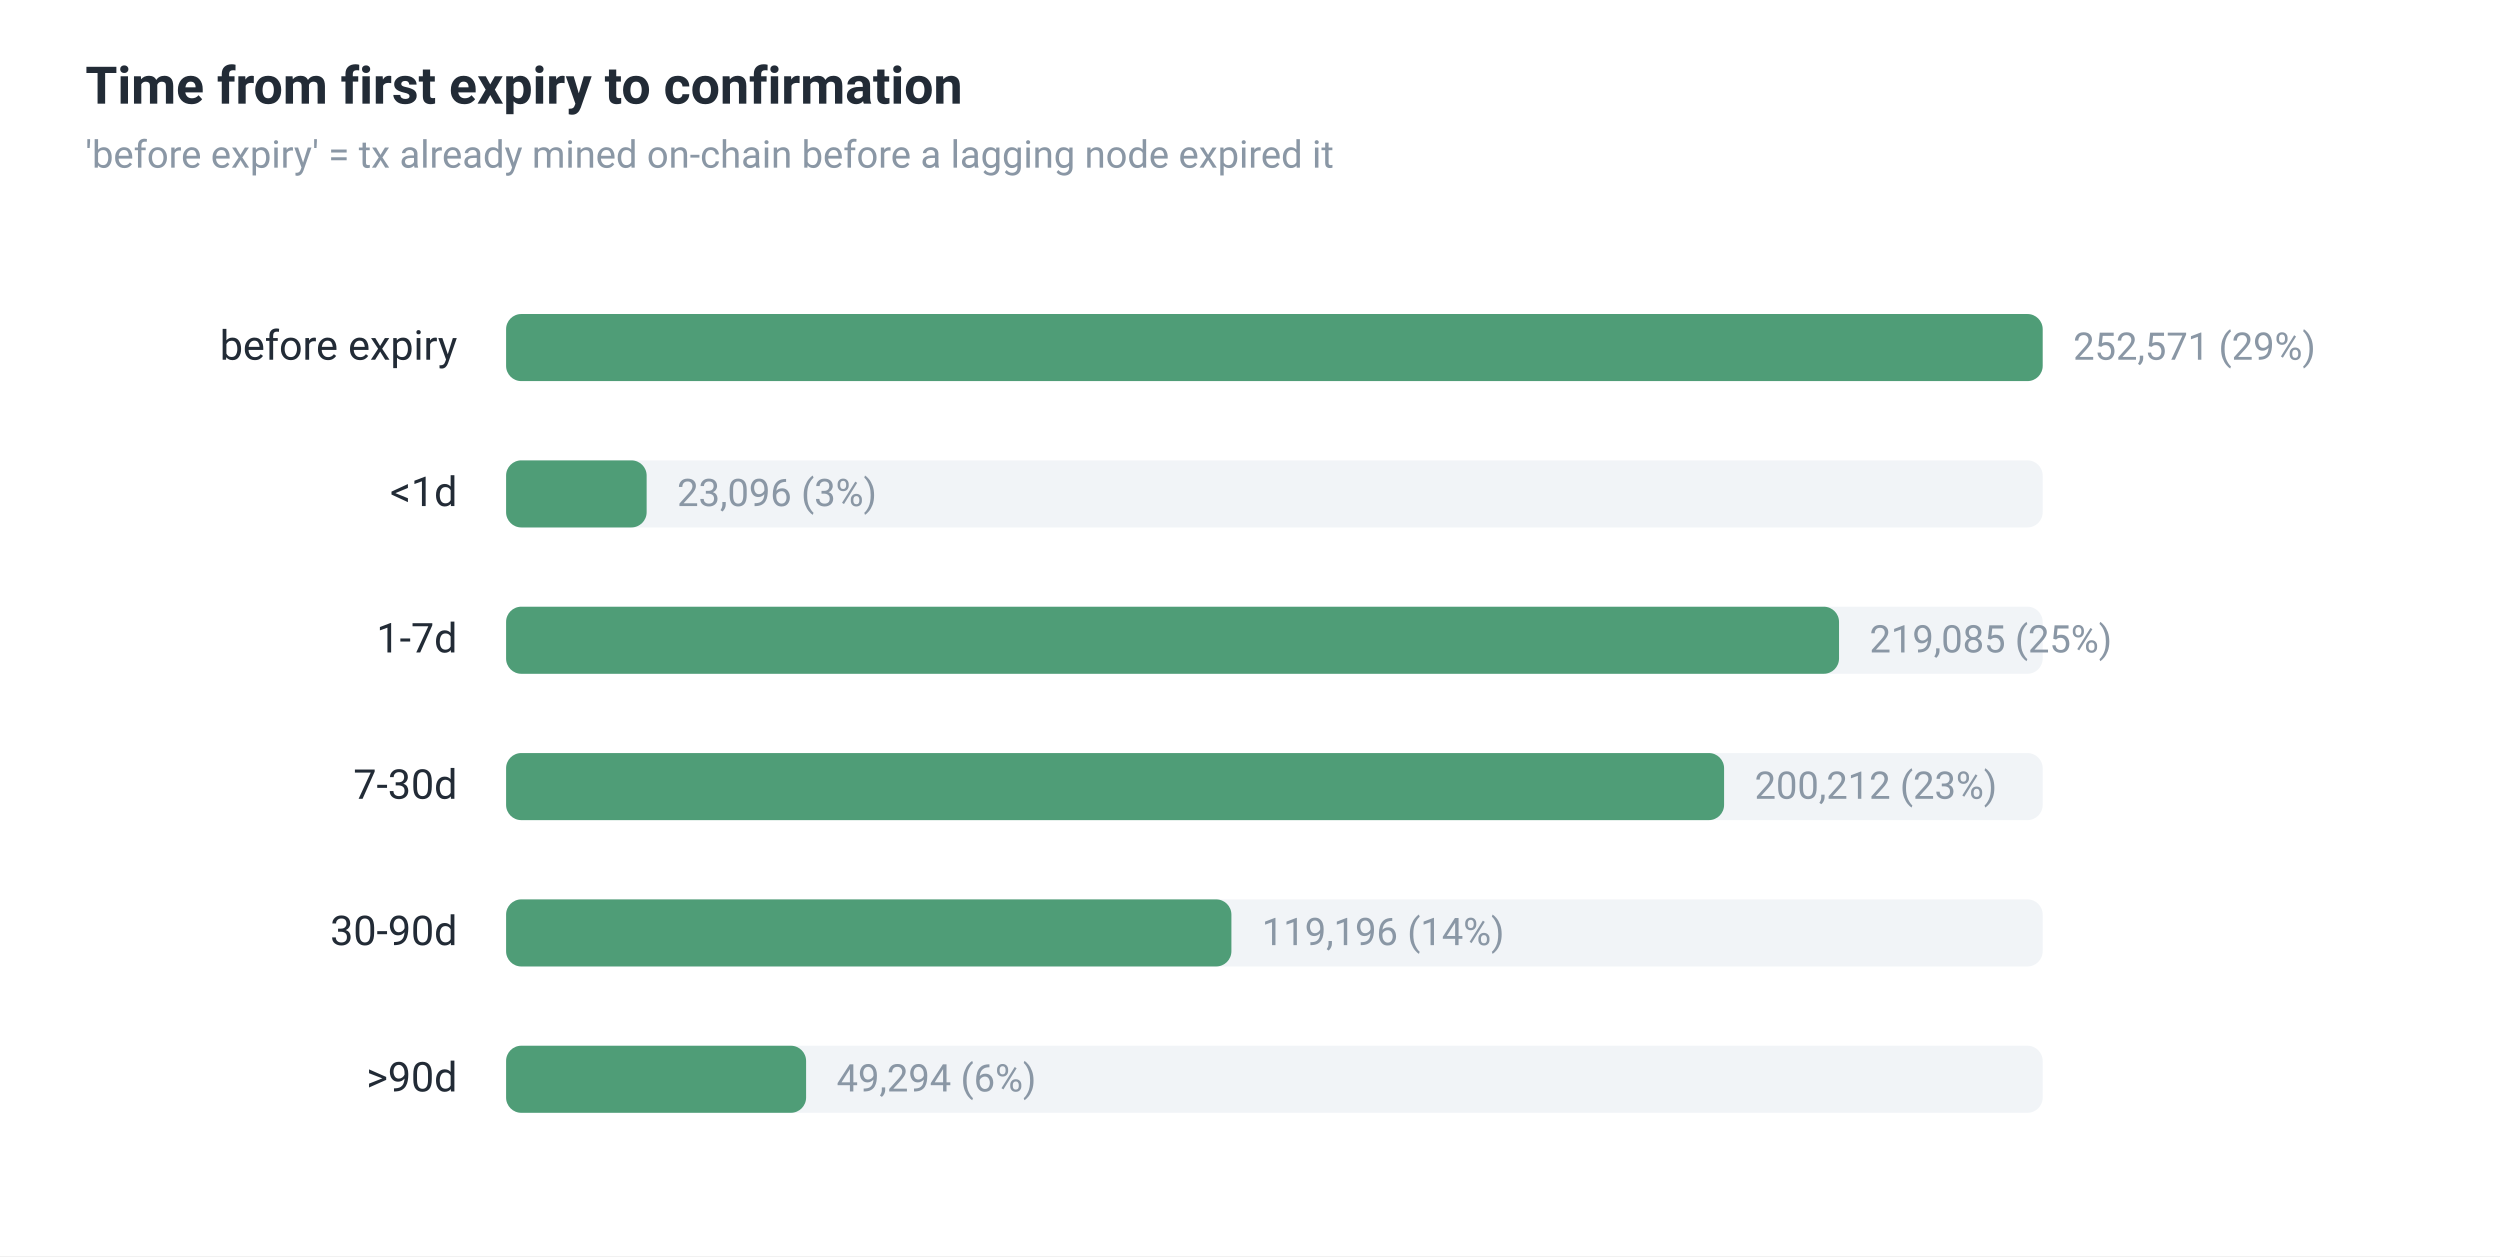
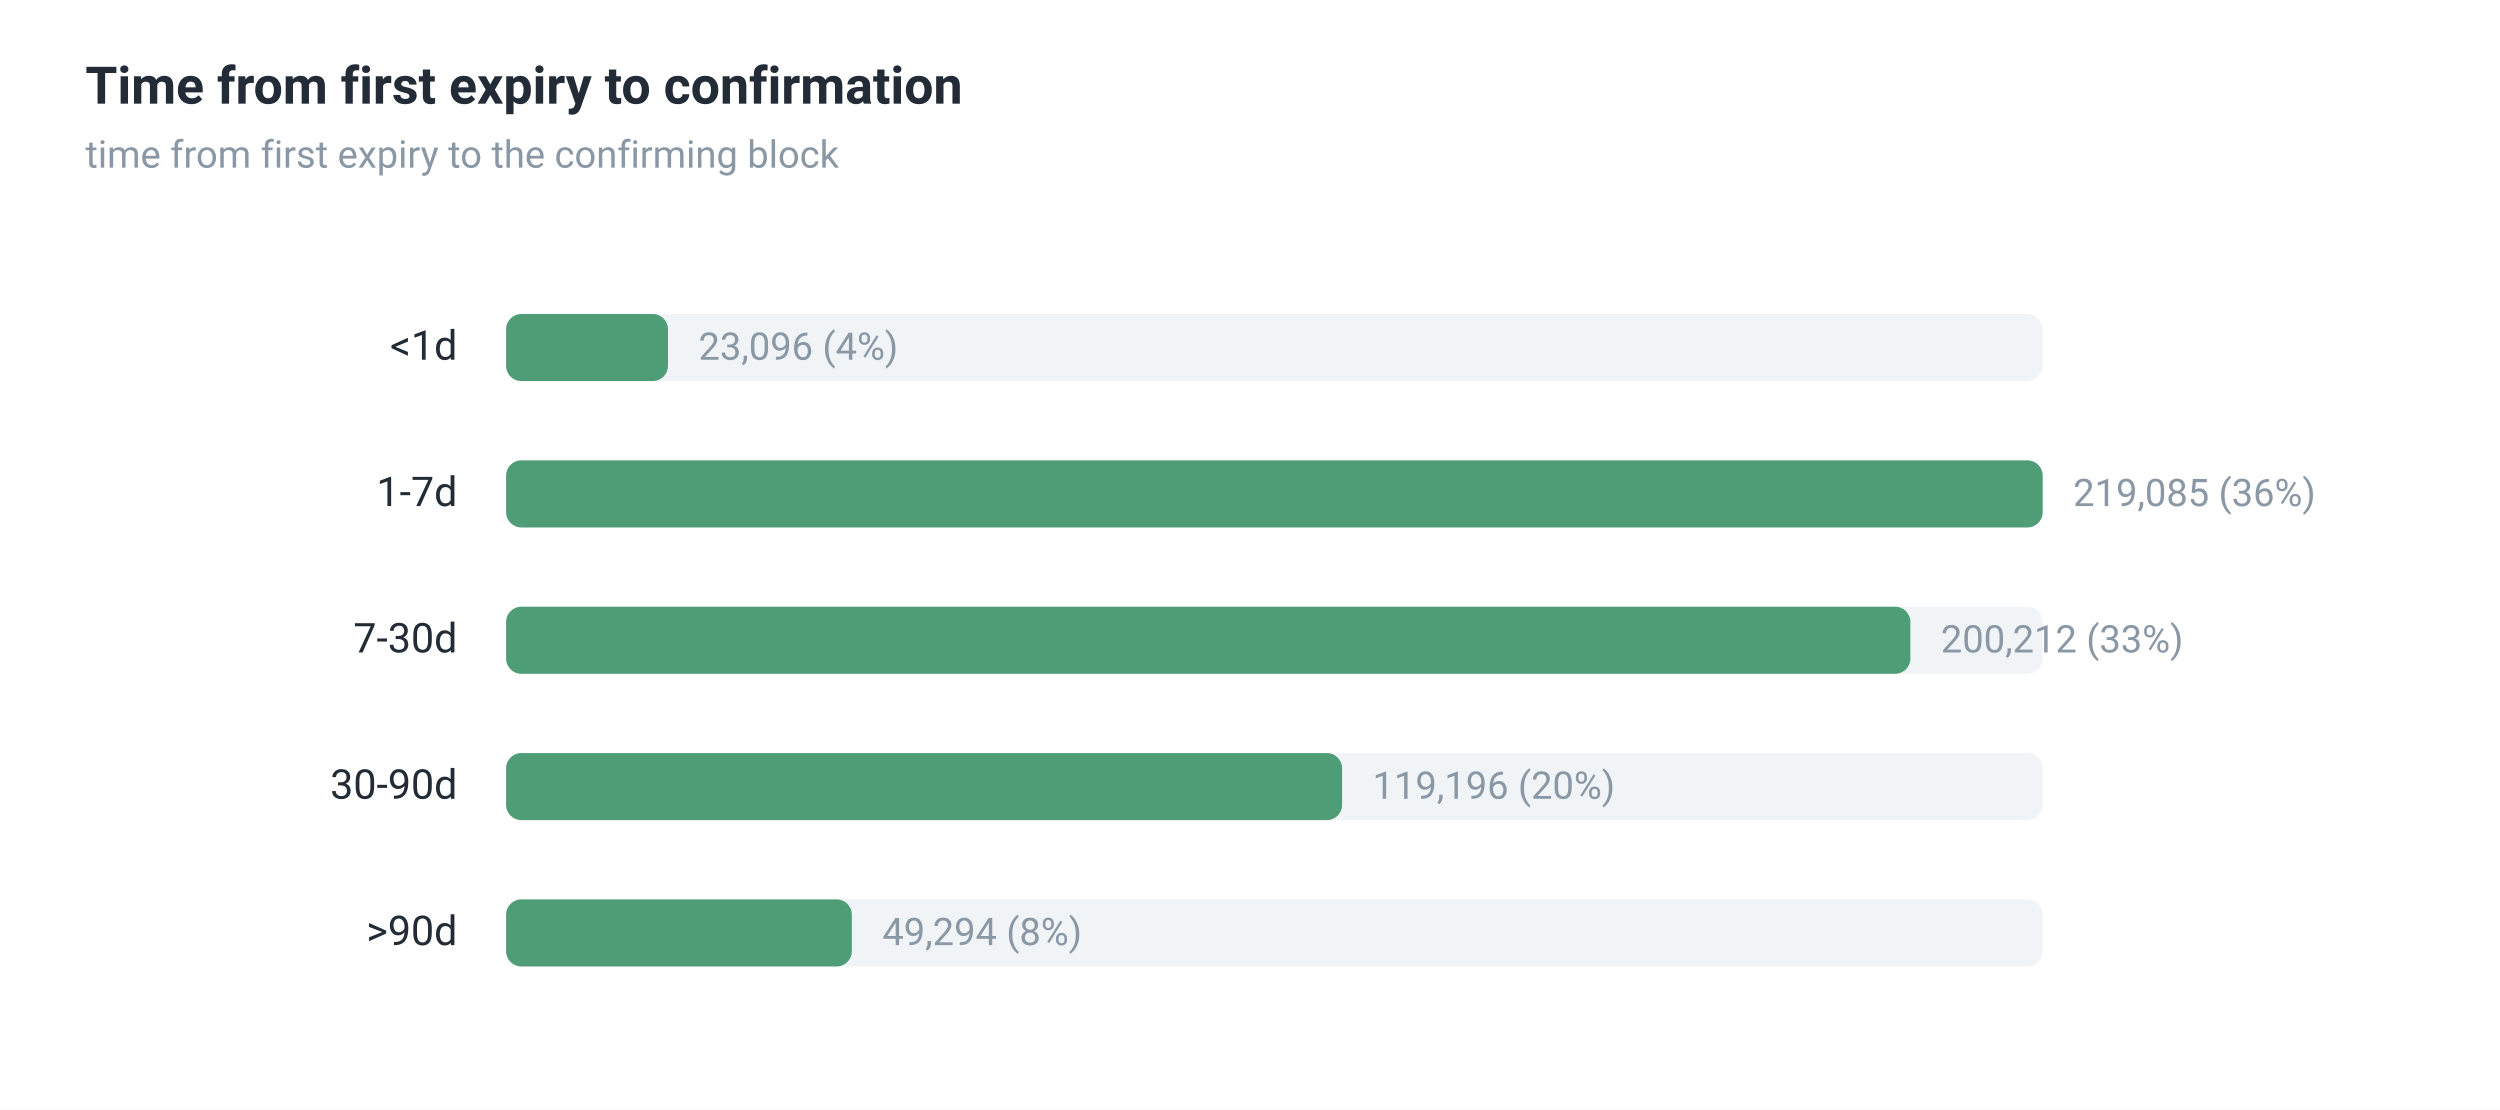
- <svg xmlns="http://www.w3.org/2000/svg" width="820" height="412" viewBox="0 0 820 412" font-family="-apple-system,BlinkMacSystemFont,Segoe UI,Roboto,Helvetica,Arial,sans-serif">
-   <rect width="820" height="412" fill="#ffffff" />
+ <svg xmlns="http://www.w3.org/2000/svg" width="820" height="364" viewBox="0 0 820 364" font-family="-apple-system,BlinkMacSystemFont,Segoe UI,Roboto,Helvetica,Arial,sans-serif">
+   <rect width="820" height="364" fill="#ffffff" />
  <text x="28" y="34" font-size="17" font-weight="600" fill="#222b36">Time from first expiry to confirmation</text>
-   <text x="28" y="55" font-size="12.5" fill="#8a97a5">'before expiry' = tx already mined on-chain before a lagging node expired it</text>
+   <text x="28" y="55" font-size="12.5" fill="#8a97a5">time from first expiry to the confirming block</text>
  <rect x="166" y="103.0" width="504.0" height="22" rx="5" fill="#f1f4f7" />
-   <rect x="166" y="103.0" width="504.0" height="22" rx="5" fill="#4f9d77" />
-   <text x="150" y="118.0" text-anchor="end" font-size="13.5" fill="#222b36">before expiry</text>
-   <text x="680.0" y="118.0" font-size="12.5" fill="#8a97a5">252,571 (29%)</text>
+   <rect x="166" y="103.0" width="53.1" height="22" rx="5" fill="#4f9d77" />
+   <text x="150" y="118.0" text-anchor="end" font-size="13.5" fill="#222b36">&lt;1d</text>
+   <text x="229.1" y="118.0" font-size="12.5" fill="#8a97a5">23,096 (4%)</text>
  <rect x="166" y="151.0" width="504.0" height="22" rx="5" fill="#f1f4f7" />
-   <rect x="166" y="151.0" width="46.1" height="22" rx="5" fill="#4f9d77" />
-   <text x="150" y="166.0" text-anchor="end" font-size="13.5" fill="#222b36">&lt;1d</text>
-   <text x="222.1" y="166.0" font-size="12.5" fill="#8a97a5">23,096 (3%)</text>
+   <rect x="166" y="151.0" width="504.0" height="22" rx="5" fill="#4f9d77" />
+   <text x="150" y="166.0" text-anchor="end" font-size="13.5" fill="#222b36">1-7d</text>
+   <text x="680.0" y="166.0" font-size="12.5" fill="#8a97a5">219,085 (36%)</text>
  <rect x="166" y="199.0" width="504.0" height="22" rx="5" fill="#f1f4f7" />
-   <rect x="166" y="199.0" width="437.2" height="22" rx="5" fill="#4f9d77" />
-   <text x="150" y="214.0" text-anchor="end" font-size="13.5" fill="#222b36">1-7d</text>
-   <text x="613.2" y="214.0" font-size="12.5" fill="#8a97a5">219,085 (25%)</text>
+   <rect x="166" y="199.0" width="460.6" height="22" rx="5" fill="#4f9d77" />
+   <text x="150" y="214.0" text-anchor="end" font-size="13.5" fill="#222b36">7-30d</text>
+   <text x="636.6" y="214.0" font-size="12.5" fill="#8a97a5">200,212 (33%)</text>
  <rect x="166" y="247.0" width="504.0" height="22" rx="5" fill="#f1f4f7" />
-   <rect x="166" y="247.0" width="399.5" height="22" rx="5" fill="#4f9d77" />
-   <text x="150" y="262.0" text-anchor="end" font-size="13.5" fill="#222b36">7-30d</text>
-   <text x="575.5" y="262.0" font-size="12.5" fill="#8a97a5">200,212 (23%)</text>
+   <rect x="166" y="247.0" width="274.2" height="22" rx="5" fill="#4f9d77" />
+   <text x="150" y="262.0" text-anchor="end" font-size="13.5" fill="#222b36">30-90d</text>
+   <text x="450.2" y="262.0" font-size="12.5" fill="#8a97a5">119,196 (20%)</text>
  <rect x="166" y="295.0" width="504.0" height="22" rx="5" fill="#f1f4f7" />
-   <rect x="166" y="295.0" width="237.9" height="22" rx="5" fill="#4f9d77" />
-   <text x="150" y="310.0" text-anchor="end" font-size="13.5" fill="#222b36">30-90d</text>
-   <text x="413.9" y="310.0" font-size="12.5" fill="#8a97a5">119,196 (14%)</text>
-   <rect x="166" y="343.0" width="504.0" height="22" rx="5" fill="#f1f4f7" />
-   <rect x="166" y="343.0" width="98.4" height="22" rx="5" fill="#4f9d77" />
-   <text x="150" y="358.0" text-anchor="end" font-size="13.5" fill="#222b36">&gt;90d</text>
-   <text x="274.4" y="358.0" font-size="12.5" fill="#8a97a5">49,294 (6%)</text>
+   <rect x="166" y="295.0" width="113.4" height="22" rx="5" fill="#4f9d77" />
+   <text x="150" y="310.0" text-anchor="end" font-size="13.5" fill="#222b36">&gt;90d</text>
+   <text x="289.4" y="310.0" font-size="12.5" fill="#8a97a5">49,294 (8%)</text>
</svg>
